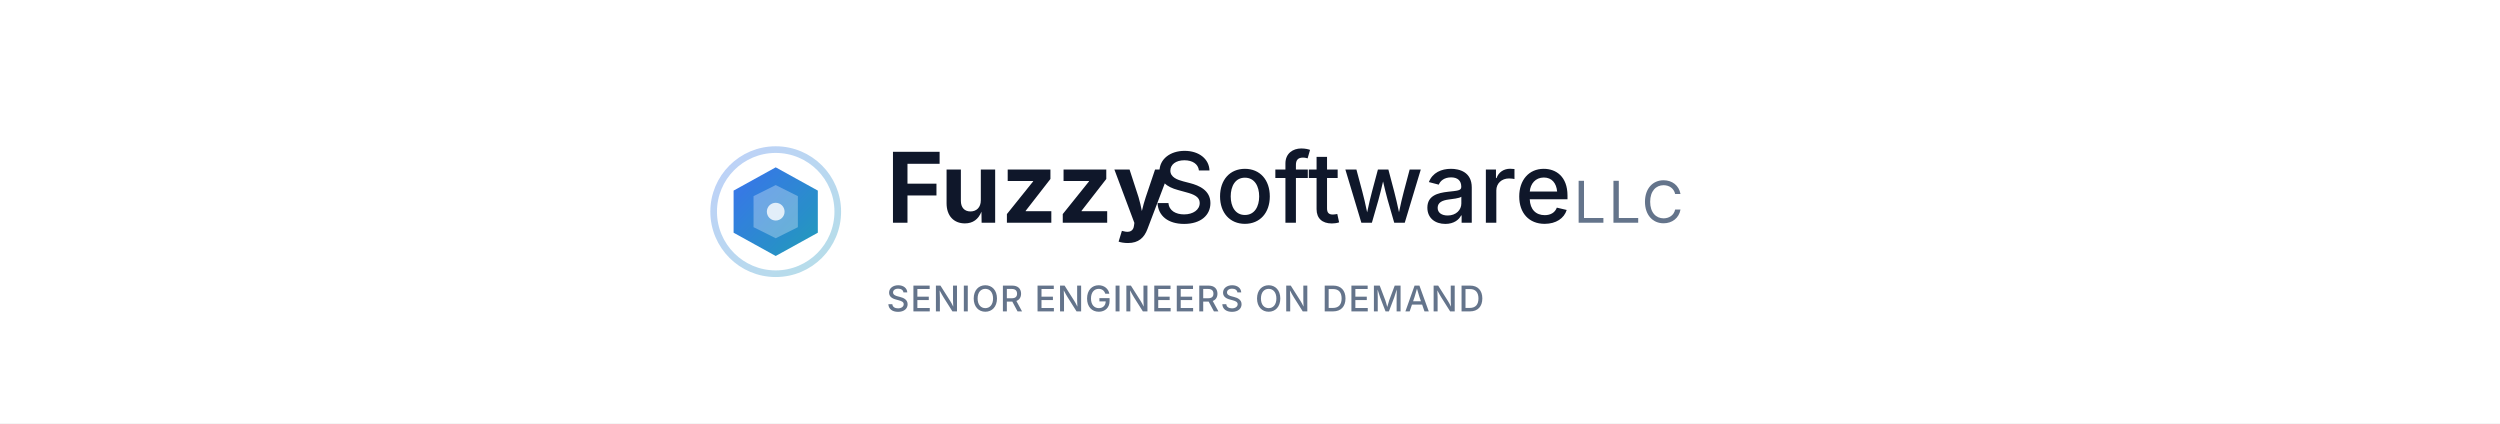
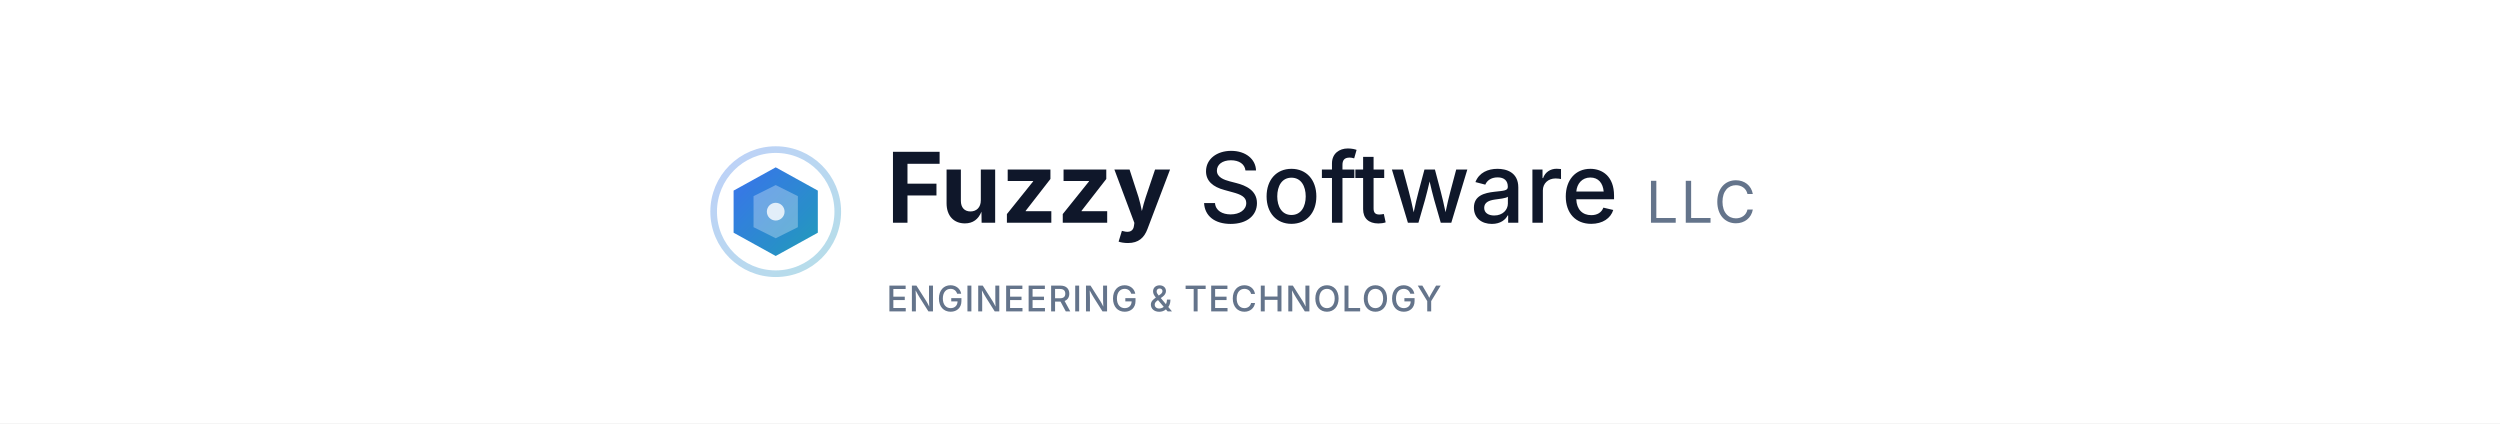
<svg xmlns="http://www.w3.org/2000/svg" viewBox="0 0 1128 191" fill="none">
  <rect width="1128" height="191" fill="white" />
  <defs>
    <linearGradient id="coverGradient" x1="0%" y1="0%" x2="100%" y2="100%">
      <stop offset="0%" style="stop-color:#2563eb;stop-opacity:1" />
      <stop offset="100%" style="stop-color:#0891b2;stop-opacity:1" />
    </linearGradient>
  </defs>
  <g transform="translate(320, 65.5)">
    <g transform="translate(0, 0)">
      <circle cx="30" cy="30" r="28" fill="none" stroke="url(#coverGradient)" stroke-width="3" opacity="0.3" />
      <path d="M30 10 L49 20.5 L49 39.5 L30 50 L11 39.5 L11 20.5 Z" fill="url(#coverGradient)" opacity="0.9" />
      <path d="M30 18 L40 23 L40 37 L30 42 L20 37 L20 23 Z" fill="white" opacity="0.3" />
      <circle cx="30" cy="30" r="4" fill="white" opacity="0.8" />
    </g>
    <g transform="translate(80, 35)">
-       <text font-family="Inter, system-ui, -apple-system, sans-serif" font-size="44" font-weight="700" fill="#0f172a">
-         <tspan>Fuzzy</tspan>
-         <tspan x="120" font-weight="500">Software</tspan>
-       </text>
-       <text x="310" y="0" font-family="Inter, system-ui, -apple-system, sans-serif" font-size="26" font-weight="400" fill="#64748b" letter-spacing="1">
-         LLC
+       <text font-family="Inter, system-ui, -apple-system, sans-serif" font-size="44" fill="#0f172a">
+         <tspan font-weight="700">Fuzzy</tspan>
+         <tspan font-weight="500">Software</tspan>
+         <tspan font-size="26" font-weight="400" fill="#64748b" letter-spacing="1">LLC</tspan>
      </text>
    </g>
    <text x="80" y="75" font-family="Inter, system-ui, -apple-system, sans-serif" font-size="16" font-weight="500" fill="#64748b" letter-spacing="0.5">
-       SENIOR ENGINEERS ON DEMAND
+       ENGINEERING &amp; TECHNOLOGY
    </text>
  </g>
</svg>
